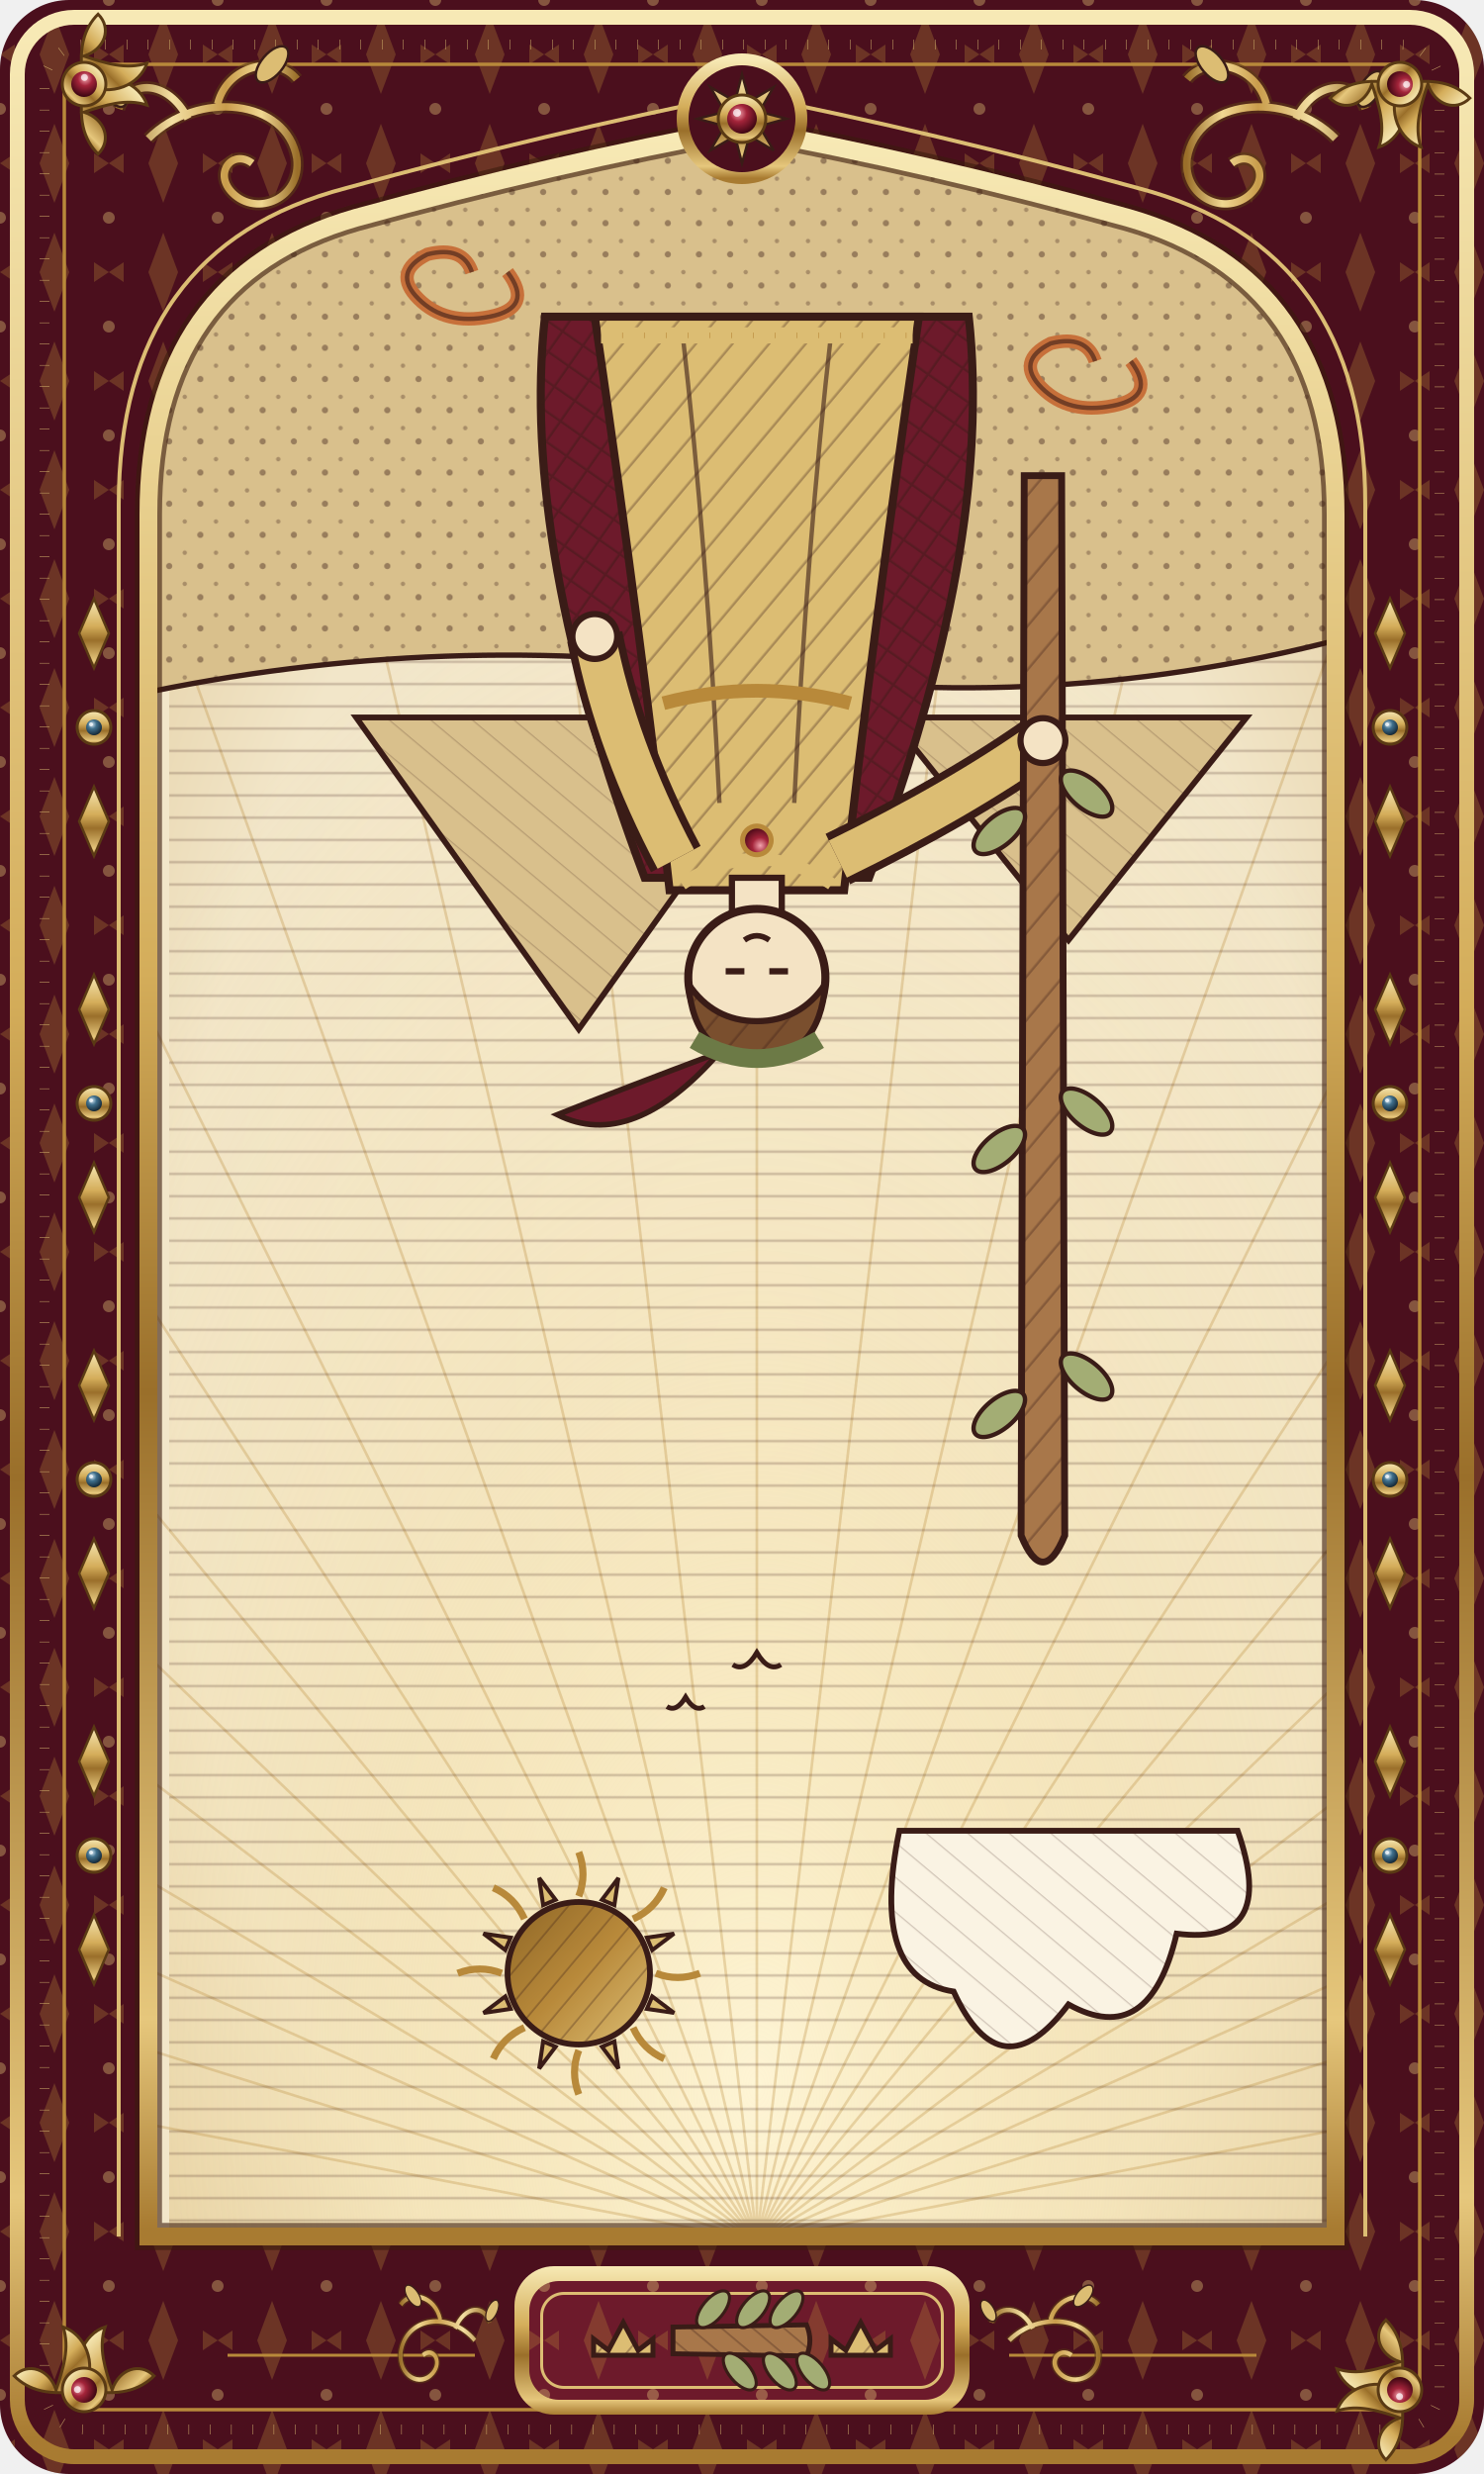
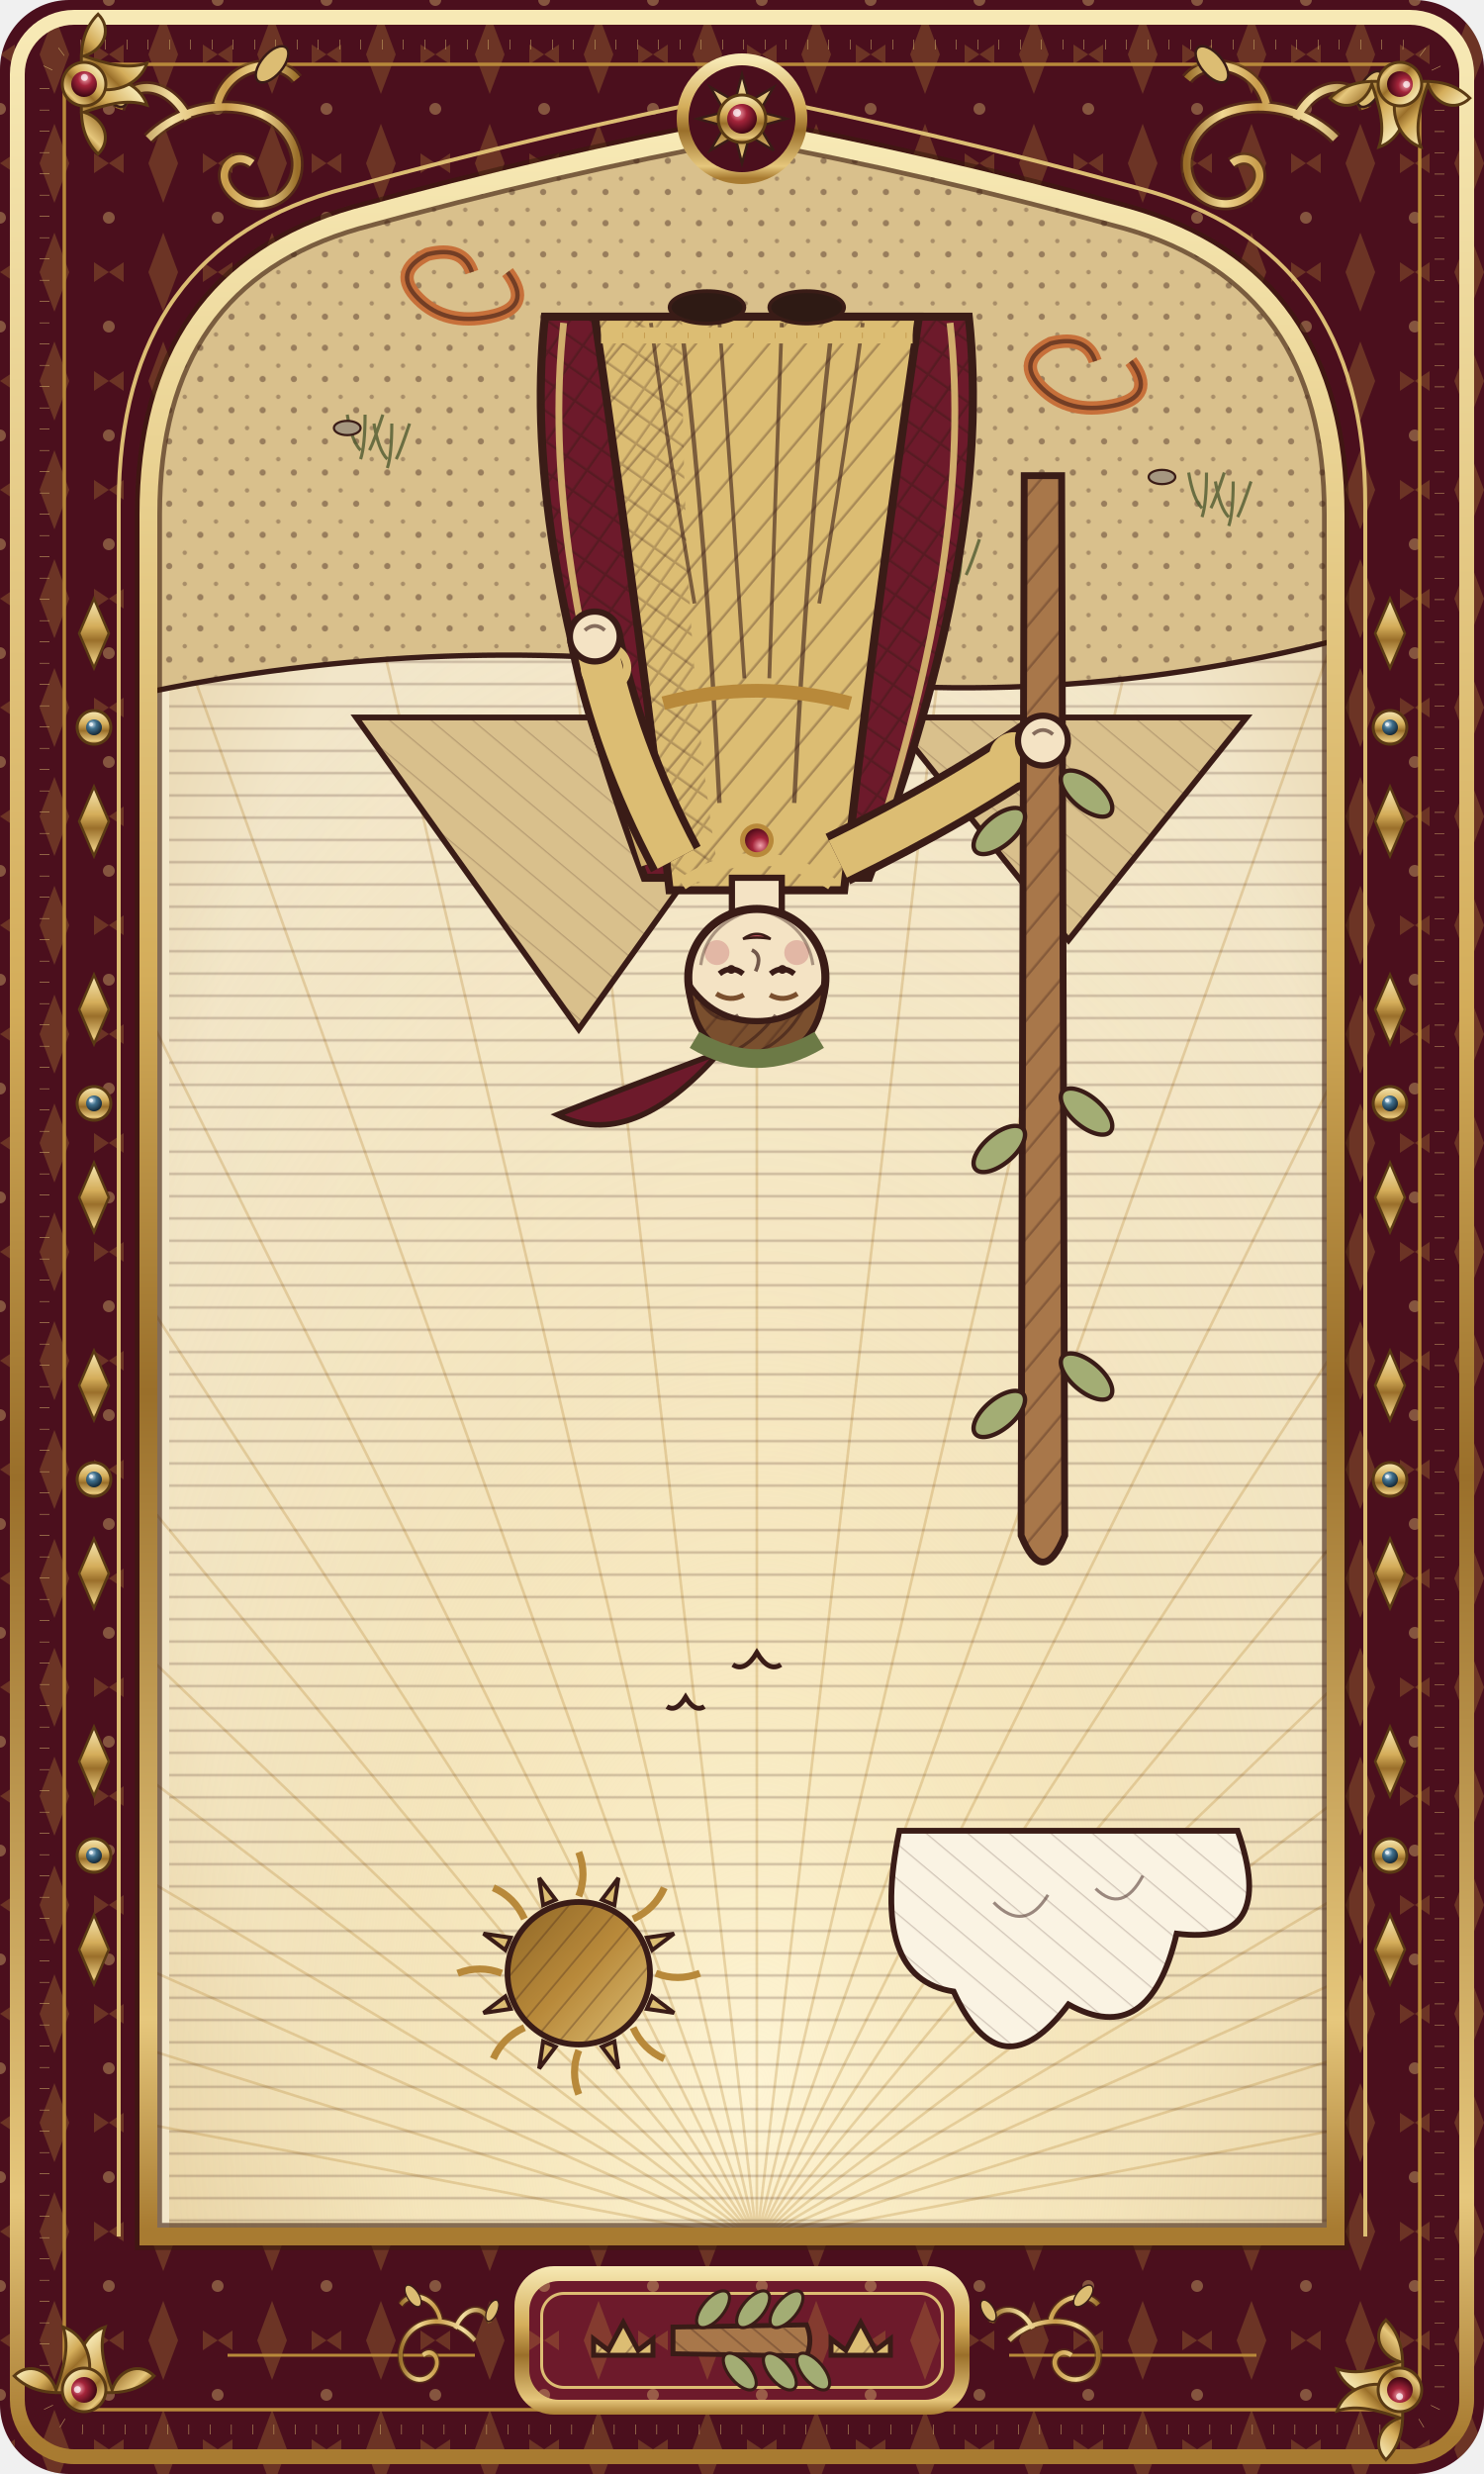
<svg xmlns="http://www.w3.org/2000/svg" width="300" height="500" viewBox="0 0 300 500">
  <defs>
    <pattern id="h" width="4.5" height="4.5" patternUnits="userSpaceOnUse" patternTransform="rotate(40)">
      <line x1="0" y1="0" x2="0" y2="4.5" stroke="#3a1c17" stroke-width="0.8" opacity="0.3" />
    </pattern>
    <pattern id="hx" width="4" height="4" patternUnits="userSpaceOnUse" patternTransform="rotate(35)">
      <path d="M0,0V4M0,0H4" stroke="#3a1c17" stroke-width="0.8" opacity="0.4" />
    </pattern>
    <pattern id="hz" width="8" height="5" patternUnits="userSpaceOnUse">
      <line x1="0" y1="2.5" x2="8" y2="2.5" stroke="#3a1c17" stroke-width="0.6" opacity="0.2" />
    </pattern>
    <pattern id="hl" width="6" height="6" patternUnits="userSpaceOnUse" patternTransform="rotate(-50)">
      <line x1="0" y1="0" x2="0" y2="6" stroke="#3a1c17" stroke-width="0.6" opacity="0.2" />
    </pattern>
    <pattern id="dots" width="7" height="7" patternUnits="userSpaceOnUse">
      <circle cx="2" cy="2" r="0.7" fill="#3a1c17" opacity="0.4" />
      <circle cx="5.5" cy="5" r="0.5" fill="#3a1c17" opacity="0.3" />
    </pattern>
    <pattern id="wv" width="24" height="9" patternUnits="userSpaceOnUse">
      <path d="M0,5 Q6,1 12,5 T24,5" fill="none" stroke="#3a1c17" stroke-width="0.7" opacity="0.4" />
    </pattern>
    <radialGradient id="pg" cx="50%" cy="42%" r="70%">
      <stop offset="0" stop-color="#f6ecd4" />
      <stop offset="0.7" stop-color="#f2e6c9" />
      <stop offset="1" stop-color="#e2cc9f" />
    </radialGradient>
    <radialGradient id="ng" cx="50%" cy="30%" r="80%">
      <stop offset="0" stop-color="#4a3a52" />
      <stop offset="1" stop-color="#2b2238" />
    </radialGradient>
    <linearGradient id="gold" x1="0" y1="0" x2="1" y2="1">
      <stop offset="0" stop-color="#dcbd73" />
      <stop offset="0.5" stop-color="#b8893a" />
      <stop offset="1" stop-color="#8e6626" />
    </linearGradient>
    <linearGradient id="gv" x1="0" y1="0" x2="0" y2="1">
      <stop offset="0" stop-color="#f7e9b5" />
      <stop offset="0.4" stop-color="#d4ad5a" />
      <stop offset="0.6" stop-color="#9a6f2a" />
      <stop offset="0.9" stop-color="#e6c77c" />
      <stop offset="1" stop-color="#a87b31" />
    </linearGradient>
    <linearGradient id="gh" x1="0" y1="0" x2="1" y2="0">
      <stop offset="0" stop-color="#9a6f2a" />
      <stop offset="0.3" stop-color="#f3dfa2" />
      <stop offset="0.6" stop-color="#c99d4c" />
      <stop offset="0.8" stop-color="#f0d791" />
      <stop offset="1" stop-color="#9a6f2a" />
    </linearGradient>
    <radialGradient id="gem" cx="38%" cy="32%" r="70%">
      <stop offset="0" stop-color="#f2a3ad" />
      <stop offset="0.4" stop-color="#a3243a" />
      <stop offset="1" stop-color="#3d0612" />
    </radialGradient>
    <radialGradient id="gemb" cx="38%" cy="32%" r="70%">
      <stop offset="0" stop-color="#cfe2ee" />
      <stop offset="0.4" stop-color="#3f6f8c" />
      <stop offset="1" stop-color="#132634" />
    </radialGradient>
    <radialGradient id="halo" cx="50%" cy="8%" r="75%">
      <stop offset="0" stop-color="#fff6d6" stop-opacity="0.9" />
      <stop offset="0.5" stop-color="#f4dc9a" stop-opacity="0.3" />
      <stop offset="1" stop-color="#f4dc9a" stop-opacity="0" />
    </radialGradient>
    <pattern id="damask" width="22" height="22" patternUnits="userSpaceOnUse">
      <path d="M11,3 l3,8 l-3,8 l-3,-8Z M0,11 l3,-2 l0,4Z M22,11 l-3,-2 l0,4Z" fill="#b8893a" opacity="0.3" />
      <circle cx="0" cy="0" r="1.2" fill="#dcbd73" opacity="0.4" />
      <circle cx="22" cy="22" r="1.2" fill="#dcbd73" opacity="0.4" />
      <circle cx="22" cy="0" r="1.2" fill="#dcbd73" opacity="0.4" />
      <circle cx="0" cy="22" r="1.2" fill="#dcbd73" opacity="0.4" />
    </pattern>
    <clipPath id="panel">
      <path d="M30,452 V104 Q30,56 72,44 Q112,33 150,26 Q188,33 228,44 Q270,56 270,104 V452Z" />
    </clipPath>
    <g id="fl">
      <g transform="translate(0 0) rotate(0)">
        <path d="M0,0 C2,-6 8,-8 12,-6 C8,-4 6,0 4,4 C8,2 12,4 12,8 C8,8 4,6 0,0Z" fill="url(#gv)" stroke="#5a3a14" stroke-width="0.6" />
        <path d="M0,0 C6,-2 8,-8 6,-12 C4,-8 0,-6 -4,-4 C-2,-8 -4,-12 -8,-12 C-8,-8 -6,-4 0,0Z" fill="url(#gv)" stroke="#5a3a14" stroke-width="0.6" />
        <circle cx="0" cy="0" r="4.4" fill="url(#gv)" stroke="#5a3a14" stroke-width="0.6" />
        <circle cx="0" cy="0" r="2.6" fill="url(#gem)" />
        <circle cx="-0.9" cy="-1" r="0.7" fill="#fff" opacity="0.7" />
      </g>
    </g>
    <g id="cu">
      <g transform="">
        <path d="M0,0 C10,-10 28,-8 30,4 C31,12 22,16 17,11 C13,7 17,2 21,5 M8,-4 C4,-12 -4,-12 -6,-6 M14,-7 C16,-15 26,-17 30,-12" fill="none" stroke="#5a3a14" stroke-width="2.6" opacity="0.6" />
        <path d="M0,0 C10,-10 28,-8 30,4 C31,12 22,16 17,11 C13,7 17,2 21,5 M8,-4 C4,-12 -4,-12 -6,-6 M14,-7 C16,-15 26,-17 30,-12" fill="none" stroke="url(#gh)" stroke-width="1.5" />
        <ellipse cx="25" cy="-15" rx="2.2" ry="4.4" fill="#dcbd73" stroke="#3a1c17" stroke-width="0.5" transform="rotate(40 25 -15)" />
        <ellipse cx="-7" cy="-10" rx="2" ry="4" fill="#dcbd73" stroke="#3a1c17" stroke-width="0.5" transform="rotate(-30 -7 -10)" />
      </g>
    </g>
    <g id="gb">
      <circle cx="0" cy="0" r="3.4" fill="url(#gv)" stroke="#5a3a14" stroke-width="0.6" />
      <circle cx="0" cy="0" r="1.6" fill="url(#gemb)" />
      <circle cx="-0.6" cy="-0.6" r="0.4" fill="#fff" opacity="0.7" />
    </g>
    <path id="dm" d="M0,-7 L3,0 L0,7 L-3,0Z" fill="url(#gv)" stroke="#5a3a14" stroke-width="0.5" />
  </defs>
  <rect x="0" y="0" width="300" height="500" rx="14" fill="#4b0f1d" />
  <rect x="0" y="0" width="300" height="500" rx="14" fill="url(#damask)" />
  <rect x="3.5" y="3.5" width="293" height="493" rx="11.5" fill="none" stroke="url(#gv)" stroke-width="3" />
  <rect x="9" y="9" width="282" height="482" rx="8" fill="none" stroke="#dcbd73" stroke-width="2" stroke-dasharray="0.1 4.2" opacity="0.9" />
  <rect x="13" y="13" width="274" height="474" rx="6" fill="none" stroke="#b8893a" stroke-width="0.7" />
  <path d="M30,452 V104 Q30,56 72,44 Q112,33 150,26 Q188,33 228,44 Q270,56 270,104 V452Z" fill="#f2e6c9" />
  <g clip-path="url(#panel)">
    <g transform="rotate(180 150 239) translate(12 9) scale(0.9)">
      <rect x="18" y="18" width="264" height="464" fill="url(#pg)" />
      <rect x="18" y="18" width="264" height="464" fill="url(#halo)" />
      <path d="M150,18 L-262.6,96.7 M150,18 L-250.8,143.6 M150,18 L-233.7,188.8 M150,18 L-211.5,231.8 M150,18 L-184.5,271.9 M150,18 L-153.1,308.7 M150,18 L-117.7,341.6 M150,18 L-78.7,370.2 M150,18 L-36.7,394.2 M150,18 L7.7,413.2 M150,18 L54.1,426.9 M150,18 L101.7,435.2 M150,18 L150,438 M150,18 L198.3,435.2 M150,18 L245.9,426.9 M150,18 L292.3,413.2 M150,18 L336.8,394.2 M150,18 L378.8,370.2 M150,18 L417.7,341.6 M150,18 L453.1,308.7 M150,18 L484.5,271.9 M150,18 L511.5,231.8 M150,18 L533.7,188.8 M150,18 L550.8,143.6 M150,18 L562.6,96.7 " stroke="#b8893a" stroke-width="0.6" opacity="0.3" />
      <rect x="18" y="18" width="264" height="464" fill="url(#hz)" />
      <path d="M207.3,78 Q212.2,79.9 217.2,78" fill="none" stroke="#b8893a" stroke-width="1.6" />
      <path d="M206.5,83.2 L211.4,86.9 L205.3,86Z" fill="#dcbd73" stroke="#3a1c17" stroke-width="0.9" />
      <path d="M202.2,90.2 Q204.4,95.1 209.2,97.2" fill="none" stroke="#b8893a" stroke-width="1.6" />
      <path d="M198,93.3 L198.9,99.4 L195.2,94.5Z" fill="#dcbd73" stroke="#3a1c17" stroke-width="0.9" />
      <path d="M190,95.3 Q188.1,100.2 190,105.2" fill="none" stroke="#b8893a" stroke-width="1.6" />
      <path d="M184.8,94.5 L181.1,99.4 L182,93.3Z" fill="#dcbd73" stroke="#3a1c17" stroke-width="0.9" />
      <path d="M177.8,90.2 Q172.9,92.4 170.8,97.2" fill="none" stroke="#b8893a" stroke-width="1.6" />
      <path d="M174.7,86 L168.6,86.9 L173.5,83.2Z" fill="#dcbd73" stroke="#3a1c17" stroke-width="0.9" />
      <path d="M172.7,78 Q167.8,76.1 162.8,78" fill="none" stroke="#b8893a" stroke-width="1.6" />
      <path d="M173.5,72.8 L168.6,69.1 L174.7,70Z" fill="#dcbd73" stroke="#3a1c17" stroke-width="0.9" />
      <path d="M177.8,65.8 Q175.6,60.9 170.8,58.8" fill="none" stroke="#b8893a" stroke-width="1.6" />
      <path d="M182,62.7 L181.1,56.6 L184.8,61.5Z" fill="#dcbd73" stroke="#3a1c17" stroke-width="0.9" />
      <path d="M190,60.7 Q191.9,55.8 190,50.8" fill="none" stroke="#b8893a" stroke-width="1.6" />
      <path d="M195.2,61.5 L198.9,56.6 L198,62.7Z" fill="#dcbd73" stroke="#3a1c17" stroke-width="0.9" />
      <path d="M202.2,65.8 Q207.1,63.6 209.2,58.8" fill="none" stroke="#b8893a" stroke-width="1.6" />
      <path d="M205.3,70 L211.4,69.1 L206.5,72.8Z" fill="#dcbd73" stroke="#3a1c17" stroke-width="0.9" />
      <circle cx="190" cy="78" r="16" fill="url(#gold)" stroke="#3a1c17" stroke-width="1.3" />
      <circle cx="190" cy="78" r="16" fill="url(#h)" />
      <g fill="#faf3e3" stroke="#3a1c17" stroke-width="1.3">
        <path id="q1e" d="M42,110 q-9.1,-26 13.7,-23.1 q6.1,-26 24.3,-15.9 q15.2,-20.2 25.8,2.9 q19,2.9 12.2,36.1Z" />
      </g>
      <use href="#q1e" fill="url(#hl)" />
+       <path d="M63.3,99.9 q4.6,-8.7 10.6,-2.9 M84.6,95.6 q5.3,-8.7 12.2,-1.7" fill="none" stroke="#3a1c17" stroke-width="0.7" opacity="0.5" />
      <path d="M144.6,147.3 q2.7,-1.8 5.4,2.7 q2.7,-4.5 5.4,-2.7" fill="none" stroke="#3a1c17" stroke-width="1.1" />
      <path d="M161.8,137.9 q2.1,-1.4 4.2,2.1 q2.1,-3.5 4.2,-2.1" fill="none" stroke="#3a1c17" stroke-width="1.1" />
      <path d="M40,360 L80,310 L120,360Z" fill="#d9c08c" stroke="#3a1c17" stroke-width="1.3" />
      <path d="M40,360 L80,310 L120,360Z" fill="url(#hl)" />
      <path d="M140,360 L190,290 L240,360Z" fill="#d9c08c" stroke="#3a1c17" stroke-width="1.3" />
      <path d="M140,360 L190,290 L240,360Z" fill="url(#hl)" />
      <path d="M10,380 Q80,360 150,370 T290,365 V490 H10Z" fill="#d9c08c" stroke="#3a1c17" stroke-width="1.2" />
      <path d="M10,380 Q80,360 150,370 T290,365 V490 H10Z" fill="url(#dots)" />
+       <path d="M112,404 q2,-6 3,-8 M116,404 q0,-7 1,-10 M120,404 q-1,-6 -3,-8 M173,391 q2,-6 3,-8 M177,391 q0,-7 1,-10 M181,391 q-1,-6 -3,-8 M234,428 q2,-6 3,-8 M238,428 q0,-7 1,-10 M242,428 q-1,-6 -3,-8 M45,415 q2,-6 3,-8 M49,415 q0,-7 1,-10 M53,415 q-1,-6 -3,-8 M106,402 q2,-6 3,-8 M110,402 q0,-7 1,-10 M114,402 q-1,-6 -3,-8 M167,389 q2,-6 3,-8 M171,389 q0,-7 1,-10 M175,389 q-1,-6 -3,-8 M228,426 q2,-6 3,-8 M232,426 q0,-7 1,-10 M236,426 q-1,-6 -3,-8 M39,413 q2,-6 3,-8 M43,413 q0,-7 1,-10 M47,413 q-1,-6 -3,-8 M100,400 q2,-6 3,-8 M104,400 q0,-7 1,-10 M108,400 q-1,-6 -3,-8 " fill="none" stroke="#4f5a30" stroke-width="0.7" opacity="0.8" />
+       <ellipse cx="126" cy="403" rx="3" ry="1.6" fill="#a59780" stroke="#3a1c17" stroke-width="0.5" />
+       <ellipse cx="59" cy="414" rx="3" ry="1.6" fill="#a59780" stroke="#3a1c17" stroke-width="0.5" />
+       <ellipse cx="242" cy="425" rx="3" ry="1.6" fill="#a59780" stroke="#3a1c17" stroke-width="0.5" />
      <g transform="translate(80 440)">
        <path d="M-14,0 q-6,-8 4,-10 q10,-2 16,4 q6,6 -2,10 q-8,2 -10,-4" fill="none" stroke="#c7703a" stroke-width="3" />
        <path d="M-14,0 q-6,-8 4,-10 q10,-2 16,4 q6,6 -2,10 q-8,2 -10,-4" fill="none" stroke="#3a1c17" stroke-width="1" opacity="0.6" />
      </g>
      <g transform="translate(220 460)">
        <path d="M-14,0 q-6,-8 4,-10 q10,-2 16,4 q6,6 -2,10 q-8,2 -10,-4" fill="none" stroke="#c7703a" stroke-width="3" />
        <path d="M-14,0 q-6,-8 4,-10 q10,-2 16,4 q6,6 -2,10 q-8,2 -10,-4" fill="none" stroke="#3a1c17" stroke-width="1" opacity="0.6" />
      </g>
      <g transform="translate(150 450) scale(1.4 1.4)">
        <path d="M-18,-90 Q-38,-36.8 -34,0 L34,0 Q38,-36.8 18,-90Z" fill="#6d1a2b" stroke="#3a1c17" stroke-width="1.3" />
        <path d="M-18,-90 Q-38,-36.8 -34,0 L34,0 Q38,-36.8 18,-90Z" fill="url(#hx)" />
+         <path d="M-18,-88 Q-35,-36.8 -31,-1 M18,-88 Q35,-36.8 31,-1" fill="none" stroke="#dcbd73" stroke-width="1.1" opacity="0.9" />
        <path d="M-14,-92 Q-18,-55.2 -26,0 L26,0 Q18,-55.2 14,-92Z" fill="#dcbd73" stroke="#3a1c17" stroke-width="1.3" />
        <path d="M-14,-92 Q-18,-55.2 -26,0 L26,0 Q18,-55.2 14,-92Z" fill="url(#h)" />
+         <path d="M6,-90 Q12,-55.2 12,0 L26,0 Q18,-55.2 14,-92Z" fill="url(#hx)" opacity="0.6" />
+         <path d="M-2,-58 Q-3,-27.6 -4,-1 M2,-58 Q4,-27.6 6,-1 M-17,-1 Q-14,-23 -10,-46 M17,-1 Q14,-23 10,-46" fill="none" stroke="#3a1c17" stroke-width="0.6" opacity="0.6" />
+         <ellipse cx="-8" cy="1.5" rx="6" ry="2.6" fill="#2e1a14" stroke="#3a1c17" stroke-width="0.6" />
+         <ellipse cx="8" cy="1.5" rx="6" ry="2.6" fill="#2e1a14" stroke="#3a1c17" stroke-width="0.6" />
        <path d="M-6,-78 Q-8,-36.8 -12,-2 M6,-78 Q8,-36.8 12,-2" fill="none" stroke="#3a1c17" stroke-width="0.7" opacity="0.6" />
        <path d="M-15,-62 Q0,-58 15,-62" fill="none" stroke="#b8893a" stroke-width="2.2" />
        <path d="M-12,-91 Q0,-83 12,-91" fill="none" stroke="#dcbd73" stroke-width="2" />
        <circle cx="0" cy="-84" r="2.3" fill="url(#gem)" stroke="#b8893a" stroke-width="0.8" />
        <path d="M-25,-3 H25" fill="none" stroke="#dcbd73" stroke-width="2.6" />
        <path d="M-24,-3 H24" fill="none" stroke="#b8893a" stroke-width="0.9" stroke-dasharray="0.1 3.4" />
        <path d="M-4,-90 v-6 h8 v6Z" fill="#f4e3c4" stroke="#3a1c17" stroke-width="1" />
        <circle cx="0" cy="-106" r="11" fill="#f4e3c4" stroke="#3a1c17" stroke-width="1.3" />
        <path d="M-11,-107 q1,-12 11,-12 q10,0 11,12 q-4,-6 -11,-6 q-7,0 -11,6Z" fill="#7a4f2e" stroke="#3a1c17" stroke-width="1" />
        <path d="M-11,-107 q1,-12 11,-12 q10,0 11,12 q-4,-6 -11,-6 q-7,0 -11,6Z" fill="url(#h)" />
-         <path d="M-5,-105 h3 M2,-105 h3" fill="none" stroke="#3a1c17" stroke-width="1" />
-         <path d="M-2,-100 q2,1.4 4,0" fill="none" stroke="#3a1c17" stroke-width="0.9" />
+         <path d="M-8,-110 q3,-6 8,-8 M-3,-112 q3,-4 7,-6 M3,-112 q3,-2 6,2" fill="none" stroke="#3a1c17" stroke-width="0.5" opacity="0.6" />
+         <path d="M-6.5,-108.6 q2.2,-1.4 4.4,-0.2 M2.1,-108.8 q2.2,-1.2 4.4,0.2" fill="none" stroke="#7a4f2e" stroke-width="0.8" />
+         <path d="M-6,-105.4 q1.9,1.5 3.8,0 M2.2,-105.4 q1.9,1.5 3.8,0" fill="none" stroke="#3a1c17" stroke-width="0.9" />
+         <circle cx="-4.1" cy="-104.7" r="0.7" fill="#3a1c17" />
+         <circle cx="4.1" cy="-104.7" r="0.7" fill="#3a1c17" />
+         <path d="M0.2,-105 q-1.2,2.6 0.6,3.4" fill="none" stroke="#3a1c17" stroke-width="0.6" opacity="0.7" />
+         <path d="M-2.2,-99.8 q2.2,1.6 4.4,0 q-2.2,0.4 -4.4,0Z" fill="#b8505a" stroke="#3a1c17" stroke-width="0.4" />
+         <circle cx="-6.4" cy="-102" r="2" fill="#b8505a" opacity="0.3" />
+         <circle cx="6.4" cy="-102" r="2" fill="#b8505a" opacity="0.3" />
+         <path d="M-9,-104 q1,7 9,9 q8,-2 9,-9" fill="none" stroke="#3a1c17" stroke-width="0.5" opacity="0.4" />
        <g transform="translate(0 0)">
          <path d="M6,-118 q14,-16 26,-10 q-10,4 -26,10Z" fill="#6d1a2b" stroke="#3a1c17" stroke-width="0.9" />
          <path d="M-10,-116 q10,-6 20,0" fill="none" stroke="#6c7a46" stroke-width="3" />
        </g>
        <path d="M-13,-87 Q-32.5,-77.5 -45.9,-68" fill="none" stroke="#3a1c17" stroke-width="9" />
        <path d="M-13,-87 Q-32.5,-77.5 -45.9,-68" fill="none" stroke="#dcbd73" stroke-width="6.6" />
+         <circle cx="-41.3" cy="-70.7" r="3.4" fill="none" stroke="#dcbd73" stroke-width="1.3" />
        <path d="M13,-87 Q22.5,-69.1 26,-51.3" fill="none" stroke="#3a1c17" stroke-width="9" />
        <path d="M13,-87 Q22.5,-69.1 26,-51.3" fill="none" stroke="#dcbd73" stroke-width="6.6" />
+         <circle cx="24.2" cy="-56.3" r="3.4" fill="none" stroke="#dcbd73" stroke-width="1.3" />
        <g transform="translate(-45.9 -68) rotate(0)">
          <path d="M-3,42.5 L-3.5,-127.5 Q0,-136 3.5,-127.5 L3,42.5Z" fill="#a8774a" stroke="#3a1c17" stroke-width="1.1" />
          <path d="M-3,42.5 L-3.5,-127.5 Q0,-136 3.5,-127.5 L3,42.5Z" fill="url(#h)" />
          <ellipse cx="-7" cy="-102" rx="2.4" ry="5" fill="#a3ad74" stroke="#3a1c17" stroke-width="0.7" transform="rotate(-50 -7 -102)" />
          <ellipse cx="7" cy="-108" rx="2.4" ry="5" fill="#a3ad74" stroke="#3a1c17" stroke-width="0.7" transform="rotate(50 7 -108)" />
          <ellipse cx="-7" cy="-59.5" rx="2.4" ry="5" fill="#a3ad74" stroke="#3a1c17" stroke-width="0.7" transform="rotate(-50 -7 -59.5)" />
          <ellipse cx="7" cy="-65.5" rx="2.4" ry="5" fill="#a3ad74" stroke="#3a1c17" stroke-width="0.7" transform="rotate(50 7 -65.5)" />
          <ellipse cx="-7" cy="-8.5" rx="2.4" ry="5" fill="#a3ad74" stroke="#3a1c17" stroke-width="0.7" transform="rotate(-50 -7 -8.5)" />
          <ellipse cx="7" cy="-14.5" rx="2.4" ry="5" fill="#a3ad74" stroke="#3a1c17" stroke-width="0.7" transform="rotate(50 7 -14.5)" />
        </g>
-         <circle cx="-45.9" cy="-68" r="3.6" fill="#f4e3c4" stroke="#3a1c17" stroke-width="1" />
-         <circle cx="26" cy="-51.3" r="3.6" fill="#f4e3c4" stroke="#3a1c17" stroke-width="1" />
+         <circle cx="-45.9" cy="-68" r="4" fill="#f4e3c4" stroke="#3a1c17" stroke-width="1" />
+         <path d="M-47.5,-67 q1.6,1.4 3.2,0" fill="none" stroke="#3a1c17" stroke-width="0.6" opacity="0.6" />
+         <circle cx="26" cy="-51.3" r="4" fill="#f4e3c4" stroke="#3a1c17" stroke-width="1" />
+         <path d="M24.4,-50.3 q1.6,1.4 3.2,0" fill="none" stroke="#3a1c17" stroke-width="0.6" opacity="0.6" />
      </g>
    </g>
  </g>
  <path d="M30,452 V104 Q30,56 72,44 Q112,33 150,26 Q188,33 228,44 Q270,56 270,104 V452Z" fill="none" stroke="#3a1a0c" stroke-width="5.5" opacity="0.6" />
  <path d="M30,452 V104 Q30,56 72,44 Q112,33 150,26 Q188,33 228,44 Q270,56 270,104 V452Z" fill="none" stroke="url(#gv)" stroke-width="3.6" />
  <path d="M24,452 V102 Q24,50 70,38 Q110,27 150,19 Q190,27 230,38 Q276,50 276,102 V452" fill="none" stroke="#dcbd73" stroke-width="0.8" />
  <use href="#cu" transform="translate(30 28)" />
  <use href="#cu" transform="translate(270 28) scale(-1 1)" />
  <use href="#dm" transform="translate(19 128)" />
  <use href="#dm" transform="translate(281 128)" />
  <use href="#gb" transform="translate(19 147)" />
  <use href="#gb" transform="translate(281 147)" />
  <use href="#dm" transform="translate(19 166)" />
  <use href="#dm" transform="translate(281 166)" />
  <use href="#dm" transform="translate(19 204)" />
  <use href="#dm" transform="translate(281 204)" />
  <use href="#gb" transform="translate(19 223)" />
  <use href="#gb" transform="translate(281 223)" />
  <use href="#dm" transform="translate(19 242)" />
  <use href="#dm" transform="translate(281 242)" />
  <use href="#dm" transform="translate(19 280)" />
  <use href="#dm" transform="translate(281 280)" />
  <use href="#gb" transform="translate(19 299)" />
  <use href="#gb" transform="translate(281 299)" />
  <use href="#dm" transform="translate(19 318)" />
  <use href="#dm" transform="translate(281 318)" />
  <use href="#dm" transform="translate(19 356)" />
  <use href="#dm" transform="translate(281 356)" />
  <use href="#gb" transform="translate(19 375)" />
  <use href="#gb" transform="translate(281 375)" />
  <use href="#dm" transform="translate(19 394)" />
  <use href="#dm" transform="translate(281 394)" />
  <circle cx="150" cy="24" r="12" fill="#4b0f1d" stroke="url(#gv)" stroke-width="2.4" />
  <path d="M150,15L151.5,20.5L156.4,17.6L153.5,22.6L159,24L153.5,25.5L156.4,30.4L151.5,27.5L150,33L148.6,27.5L143.6,30.4L146.5,25.5L141,24L146.5,22.6L143.6,17.6L148.6,20.5Z" fill="url(#gv)" stroke="#3a1c17" stroke-width="0.5" />
  <circle cx="150" cy="24" r="4.8" fill="url(#gv)" stroke="#5a3a14" stroke-width="0.6" />
  <circle cx="150" cy="24" r="3" fill="url(#gem)" />
  <circle cx="149" cy="22.8" r="0.8" fill="#fff" opacity="0.7" />
  <use href="#fl" transform="translate(17 17) rotate(45)" />
  <use href="#fl" transform="translate(283 17) rotate(135)" />
  <use href="#fl" transform="translate(17 483) rotate(-45)" />
  <use href="#fl" transform="translate(283 483) rotate(-135)" />
  <path d="M40,471 H96 M204,471 H260" fill="none" stroke="url(#gh)" stroke-width="1.2" />
  <path d="M46,476 H96 M204,476 H254" fill="none" stroke="#b8893a" stroke-width="0.6" />
  <use href="#cu" transform="translate(96 473) scale(-0.5 0.6)" />
  <use href="#cu" transform="translate(204 473) scale(0.6)" />
  <rect x="104" y="458" width="92" height="30" rx="8" fill="url(#gv)" />
  <rect x="107" y="461" width="86" height="24" rx="6" fill="#6d1a2b" />
  <rect x="107" y="461" width="86" height="24" rx="6" fill="url(#damask)" />
  <rect x="109.5" y="463.5" width="81" height="19" rx="4.5" fill="none" stroke="#dcbd73" stroke-width="0.6" />
  <g transform="translate(150 473)">
    <g transform="scale(0.9) translate(-8 0) rotate(90)">
      <path d="M-3,7.5 L-3.5,-22.5 Q0,-24 3.5,-22.5 L3,7.5Z" fill="#a8774a" stroke="#3a1c17" stroke-width="1.1" />
      <path d="M-3,7.5 L-3.5,-22.5 Q0,-24 3.5,-22.5 L3,7.5Z" fill="url(#h)" />
      <ellipse cx="-7" cy="-18" rx="2.4" ry="5" fill="#a3ad74" stroke="#3a1c17" stroke-width="0.7" transform="rotate(-50 -7 -18)" />
      <ellipse cx="7" cy="-24" rx="2.4" ry="5" fill="#a3ad74" stroke="#3a1c17" stroke-width="0.7" transform="rotate(50 7 -24)" />
      <ellipse cx="-7" cy="-10.5" rx="2.4" ry="5" fill="#a3ad74" stroke="#3a1c17" stroke-width="0.7" transform="rotate(-50 -7 -10.5)" />
      <ellipse cx="7" cy="-16.5" rx="2.4" ry="5" fill="#a3ad74" stroke="#3a1c17" stroke-width="0.7" transform="rotate(50 7 -16.5)" />
      <ellipse cx="-7" cy="-1.5" rx="2.4" ry="5" fill="#a3ad74" stroke="#3a1c17" stroke-width="0.7" transform="rotate(-50 -7 -1.5)" />
      <ellipse cx="7" cy="-7.5" rx="2.4" ry="5" fill="#a3ad74" stroke="#3a1c17" stroke-width="0.7" transform="rotate(50 7 -7.5)" />
    </g>
  </g>
  <g transform="translate(126 476)">
    <g fill="#dcbd73" stroke="#3a1c17" stroke-width="1">
      <path id="q1h" d="M-6,0 L-6,-3.3 L-3,-1 L0,-6.6 L3,-1 L6,-3.3 L6,0Z" />
    </g>
    <use href="#q1h" fill="url(#h)" />
  </g>
  <g transform="translate(174 476)">
    <g fill="#dcbd73" stroke="#3a1c17" stroke-width="1">
      <path id="q1i" d="M-6,0 L-6,-3.3 L-3,-1 L0,-6.6 L3,-1 L6,-3.3 L6,0Z" />
    </g>
    <use href="#q1i" fill="url(#h)" />
  </g>
</svg>
